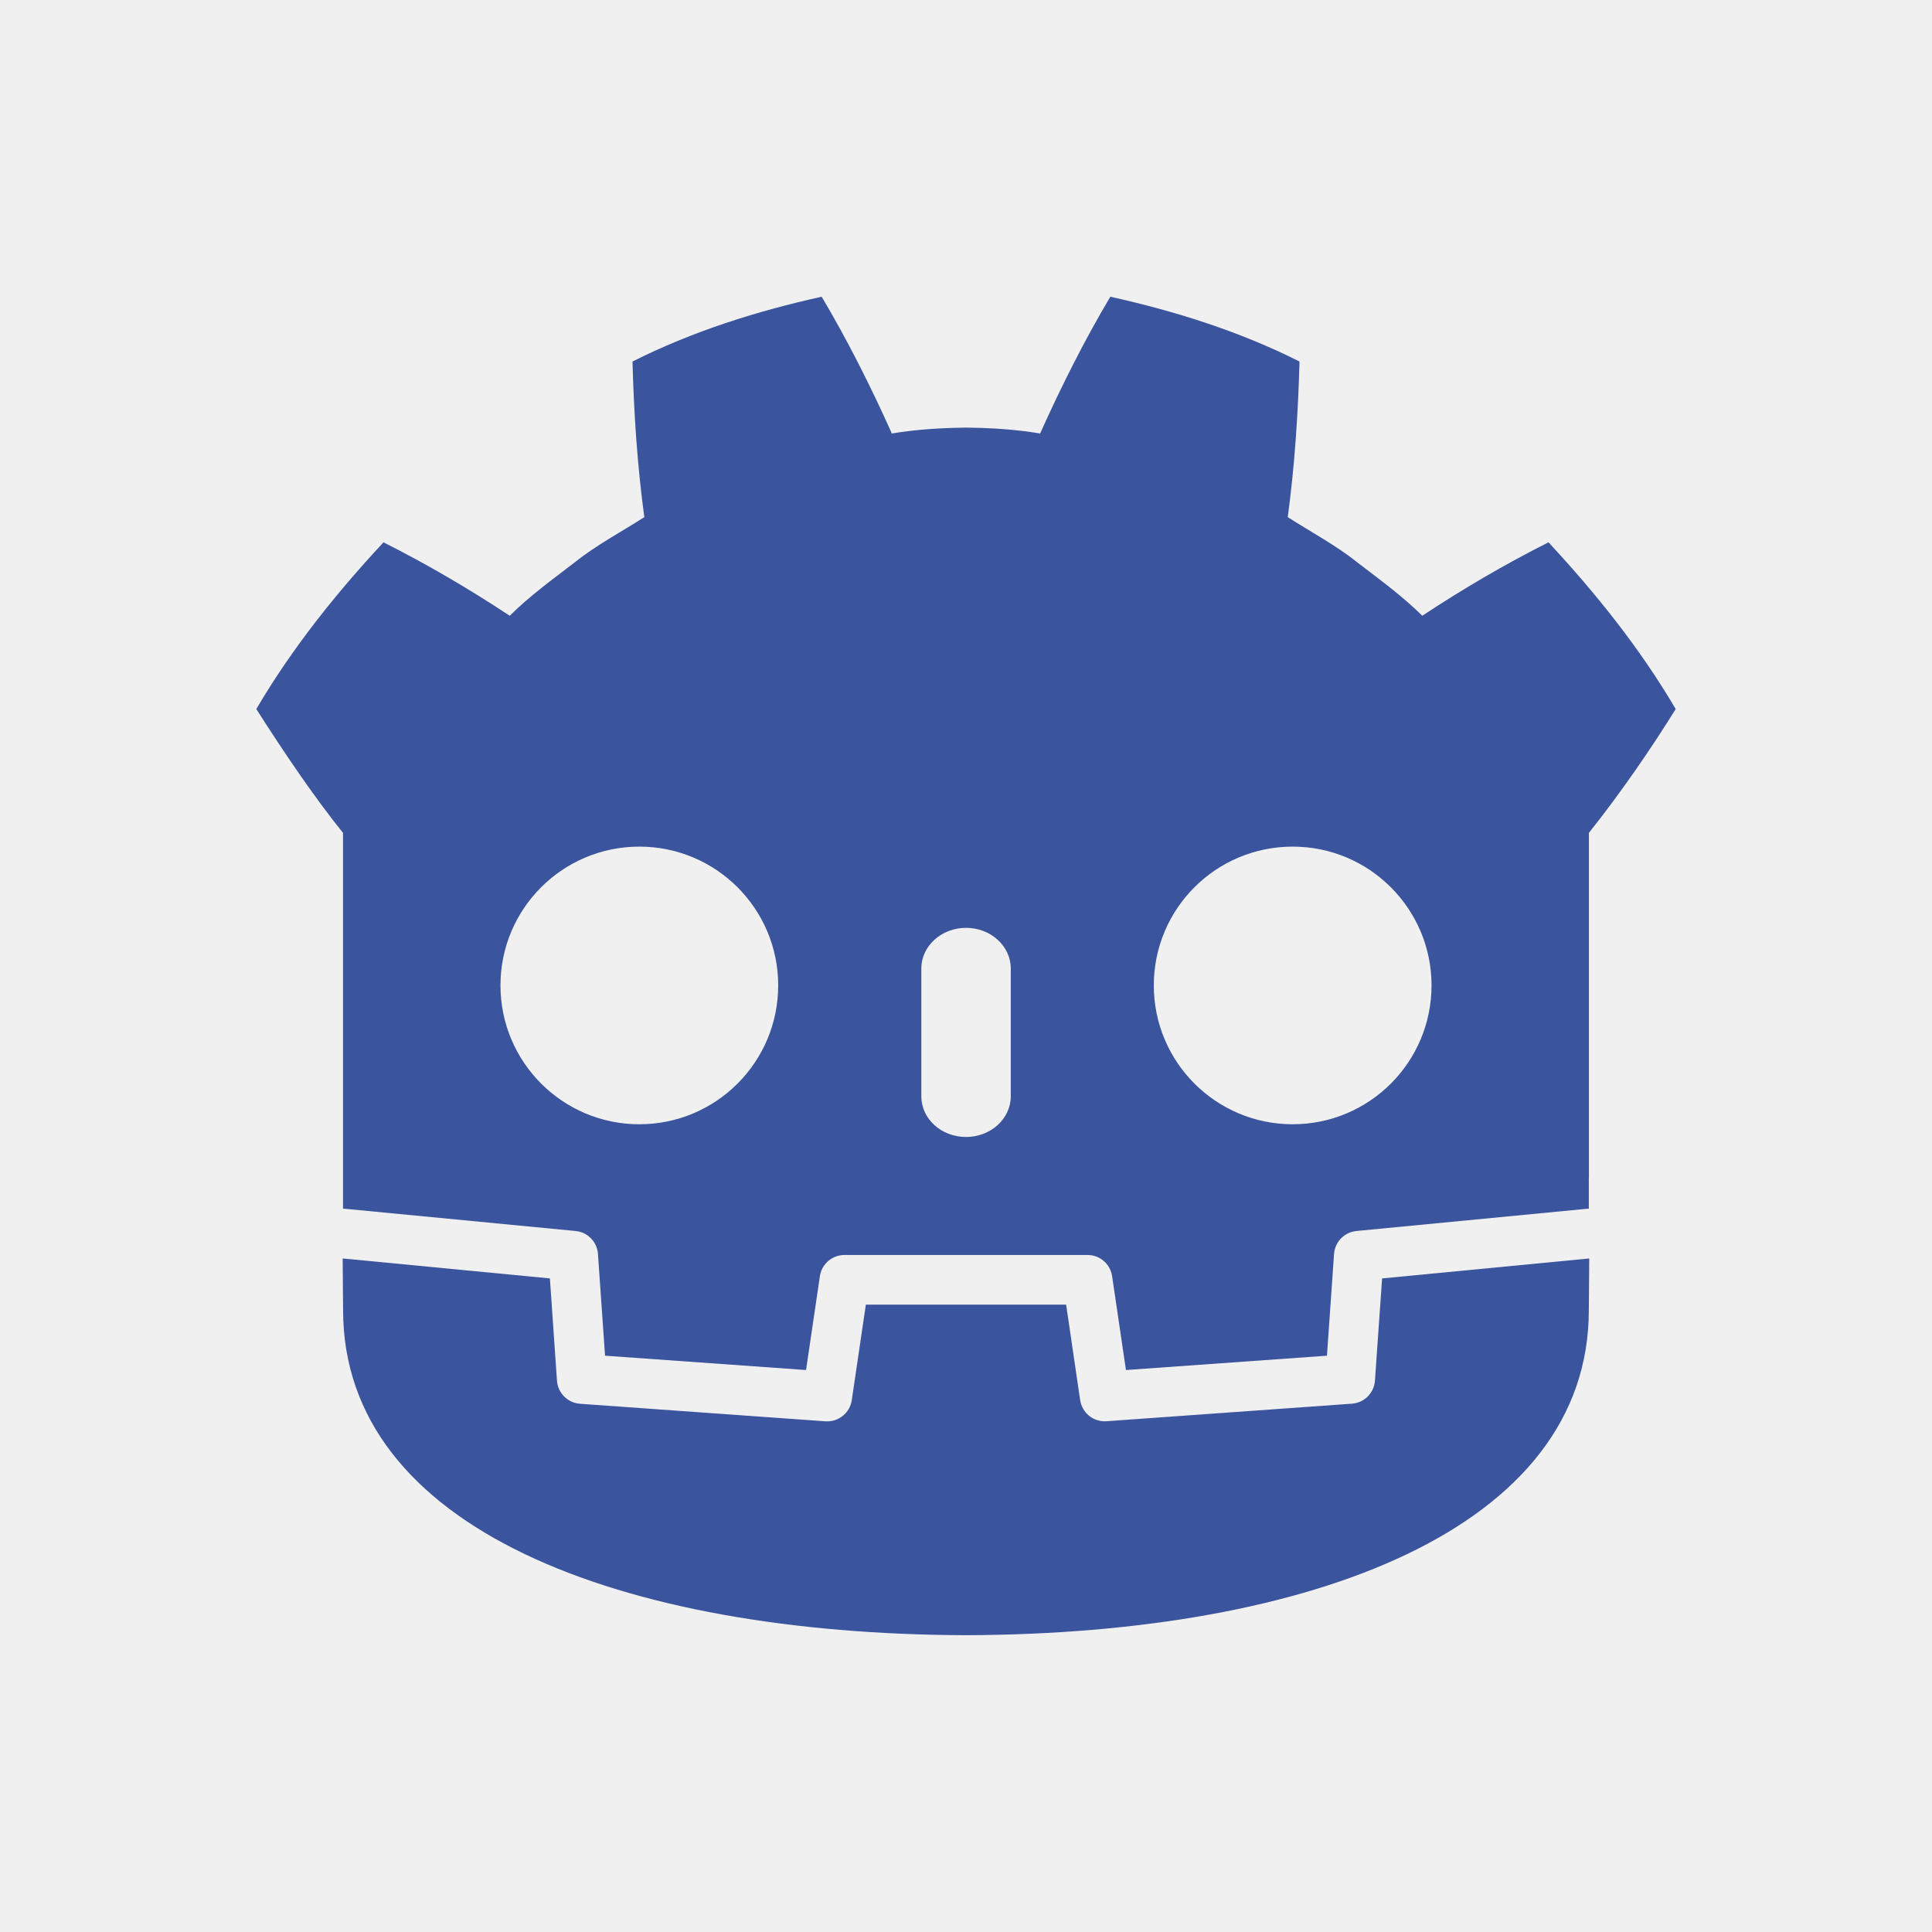
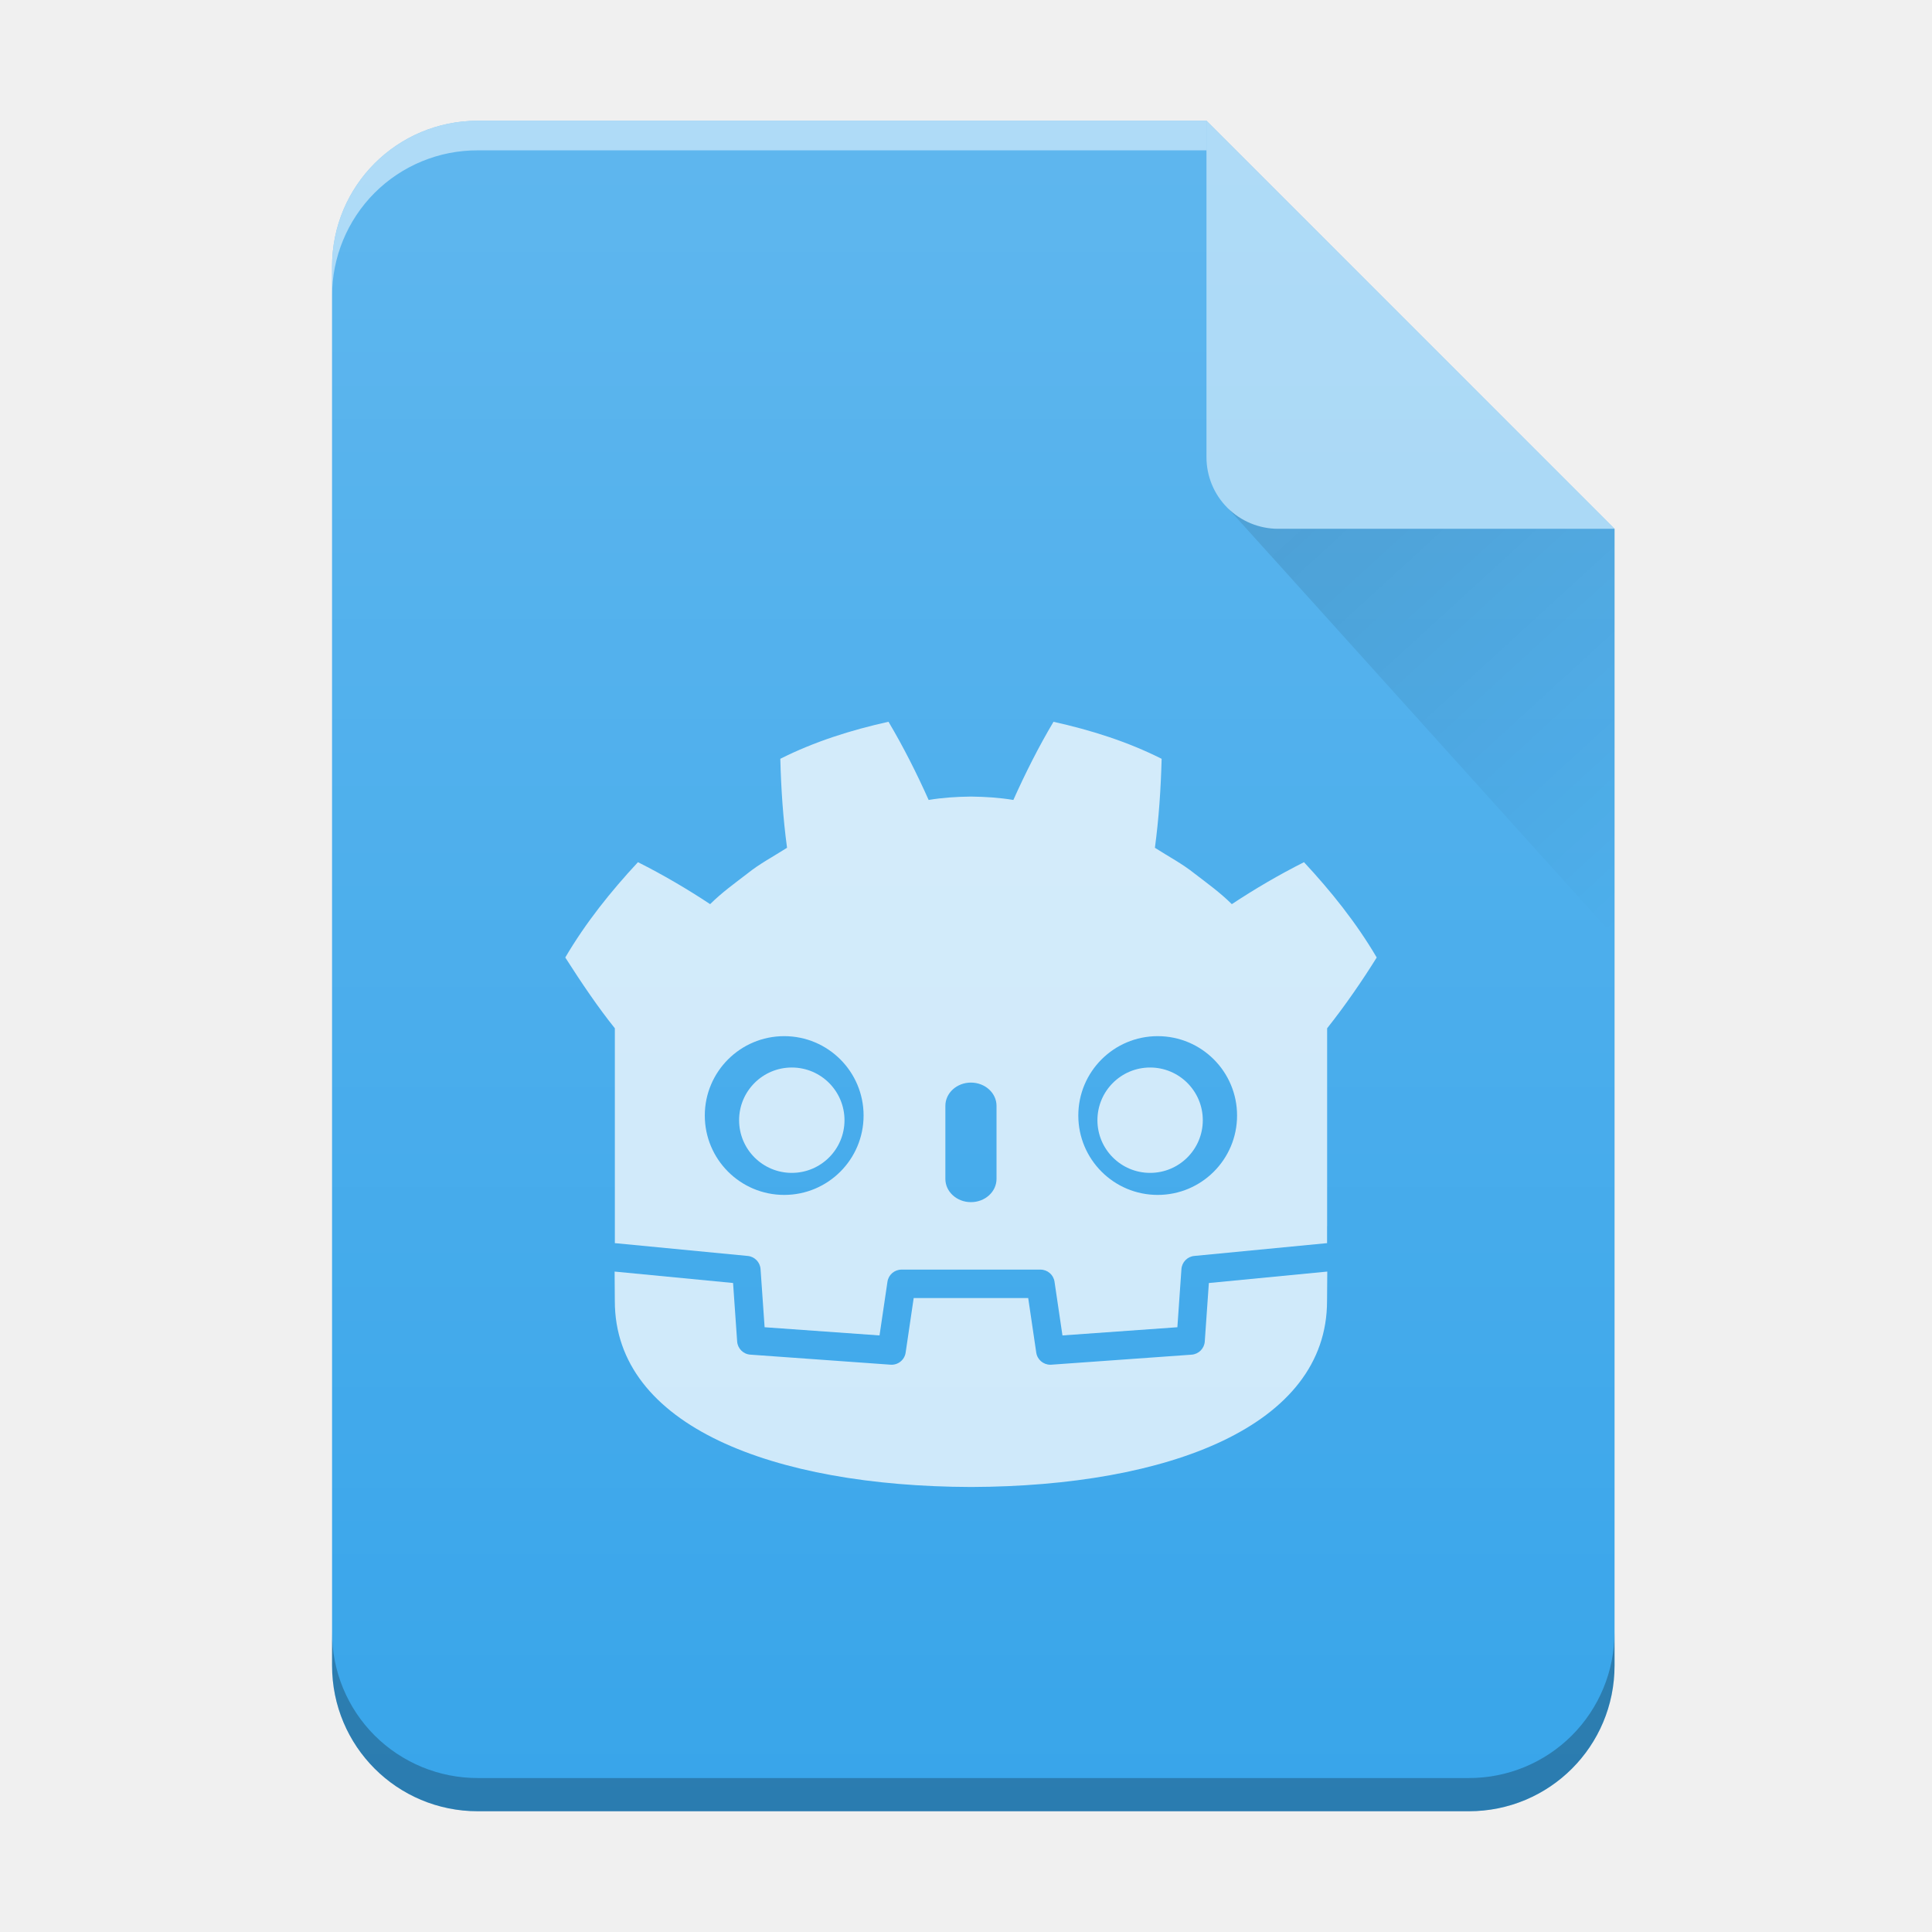
- <svg xmlns="http://www.w3.org/2000/svg" viewBox="0 0 24 24" version="1.1" id="svg4" width="24" height="24">
-   <defs id="defs8" />
-   <g transform="translate(1,1)">
-     <g id="g836">
-       <path id="path84-6-5" style="fill:#3b549e;fill-opacity:1;fill-rule:nonzero;stroke:none;stroke-width:0.025" d="M 9.207,2.686 C 8.401,2.865 7.604,3.115 6.857,3.491 6.875,4.15 6.917,4.782 7.004,5.424 6.714,5.61 6.409,5.77 6.138,5.987 5.862,6.199 5.581,6.402 5.332,6.649 4.834,6.32 4.307,6.01 3.764,5.737 3.178,6.367 2.631,7.047 2.184,7.808 2.535,8.359 2.912,8.914 3.261,9.346 v 3.758 0.477 0.434 c 0.009,7.6e-5 0.017,3.97e-4 0.026,0.001 l 2.863,0.276 c 0.15,0.014 0.268,0.135 0.278,0.285 l 0.088,1.264 2.497,0.178 0.172,-1.166 c 0.022,-0.151 0.152,-0.263 0.305,-0.263 h 3.02 c 0.153,0 0.283,0.112 0.305,0.263 l 0.172,1.166 2.497,-0.178 0.088,-1.264 c 0.011,-0.15 0.128,-0.271 0.278,-0.285 l 2.862,-0.276 c 0.009,-7.91e-4 0.017,-0.001 0.025,-0.001 v -0.373 l 0.001,-3.7e-4 V 9.346 C 19.142,8.839 19.524,8.279 19.816,7.808 19.369,7.047 18.821,6.367 18.236,5.737 17.693,6.01 17.166,6.32 16.668,6.649 16.419,6.402 16.138,6.199 15.862,5.987 15.591,5.77 15.286,5.61 14.997,5.424 15.083,4.782 15.125,4.15 15.143,3.491 14.396,3.115 13.599,2.865 12.793,2.686 12.471,3.227 12.177,3.813 11.921,4.385 11.617,4.334 11.312,4.315 11.006,4.312 v -4.826e-4 c -0.002,0 -0.004,4.826e-4 -0.006,4.826e-4 -0.002,0 -0.004,-4.826e-4 -0.006,-4.826e-4 v 4.826e-4 c -0.306,0.004 -0.611,0.022 -0.915,0.073 C 9.823,3.813 9.529,3.227 9.207,2.686 Z M 6.942,9.517 c 0.953,0 1.725,0.772 1.725,1.724 0,0.953 -0.772,1.725 -1.725,1.725 -0.952,0 -1.725,-0.772 -1.725,-1.725 0,-0.953 0.773,-1.724 1.725,-1.724 z m 8.116,0 c 0.952,0 1.725,0.772 1.725,1.724 0,0.953 -0.772,1.725 -1.725,1.725 -0.953,10e-7 -1.725,-0.772 -1.725,-1.725 0,-0.953 0.772,-1.724 1.725,-1.724 z m -4.058,1.009 c 0.307,0 0.556,0.226 0.556,0.505 v 1.588 c 0,0.279 -0.249,0.505 -0.556,0.505 -0.307,0 -0.555,-0.226 -0.555,-0.505 v -1.588 c 0,-0.278 0.249,-0.505 0.555,-0.505 z" />
-       <path d="m 16.169,14.881 -0.089,1.27 c -0.011,0.153 -0.132,0.275 -0.286,0.286 l -3.049,0.218 c -0.007,5.53e-4 -0.015,7.91e-4 -0.022,7.91e-4 -0.152,0 -0.282,-0.111 -0.305,-0.263 L 12.244,15.207 H 9.756 l -0.175,1.186 c -0.023,0.16 -0.166,0.274 -0.327,0.263 L 6.205,16.438 C 6.052,16.427 5.93,16.305 5.919,16.152 L 5.831,14.881 3.257,14.633 c 0.001,0.277 0.005,0.58 0.005,0.64 0,2.719 3.449,4.025 7.733,4.04 h 0.005 0.005 c 4.285,-0.015 7.732,-1.322 7.732,-4.04 0,-0.061 0.004,-0.363 0.005,-0.64 z" style="fill:#3b549e;fill-opacity:1;fill-rule:nonzero;stroke:none;stroke-width:0.025" id="path88-5-2" />
-     </g>
+ <svg xmlns="http://www.w3.org/2000/svg" xmlns:xlink="http://www.w3.org/1999/xlink" viewBox="0 0 32 32" version="1.1" id="svg33">
+   <defs id="defs13">
+     <linearGradient id="a" gradientTransform="translate(309.57,152.44)" gradientUnits="userSpaceOnUse" x2="0" y1="392.36" y2="365.36">
+       <stop offset="0" stop-color="#fff" stop-opacity="0" id="stop2" />
+       <stop offset="1" stop-color="#fff" stop-opacity=".2" id="stop4" />
+     </linearGradient>
+     <linearGradient id="b" gradientUnits="userSpaceOnUse" x1="404.57" x2="411.57" y1="524.8" y2="531.8" gradientTransform="translate(-384.57,-515.8)">
+       <stop offset="0" stop-color="#060606" id="stop7" />
+       <stop offset="1" stop-opacity="0" id="stop9" />
+     </linearGradient>
+     <path id="c" d="m389.57 545.8v-28h15l7 7v21h-14z" />
+     <linearGradient xlink:href="#a-6" id="b-3" gradientUnits="userSpaceOnUse" x1="0" y1="60.774" x2="0" y2="2.345" gradientTransform="matrix(0.4827586,0,0,0.4827586,0.6724235,0.551724)" />
+     <linearGradient id="a-6" y1="392.36" y2="336.36" x2="0" gradientUnits="userSpaceOnUse" gradientTransform="translate(254,-254)">
+       <stop stop-color="#fff" stop-opacity="0" id="stop3" />
+       <stop offset="1" stop-color="#fff" stop-opacity=".2" id="stop5" />
+     </linearGradient>
+     <linearGradient id="c-7" y1="17.475" y2="31" x1="41.616" x2="54" gradientUnits="userSpaceOnUse" gradientTransform="matrix(0.4827586,0,0,0.4827586,0.6724235,0.551724)">
+       <stop stop-color="#060606" id="stop8" />
+       <stop offset="1" stop-opacity="0" id="stop10" />
+     </linearGradient>
+   </defs>
+   <g id="g1175" style="opacity:0.75" transform="matrix(0.4827586,0,0,0.4827586,0.4310335,0.551724)">
+     <path id="path84-6-5" style="fill:#ffffff;fill-opacity:1;fill-rule:nonzero;stroke:none;stroke-width:0.04" d="m 29.168,18.873 c -1.272,0.283 -2.53,0.676 -3.709,1.27 0.027,1.041 0.094,2.039 0.231,3.053 -0.458,0.293 -0.94,0.545 -1.367,0.889 -0.435,0.334 -0.879,0.654 -1.272,1.045 -0.786,-0.52 -1.619,-1.009 -2.476,-1.44 -0.924,0.995 -1.788,2.068 -2.494,3.27 0.555,0.871 1.15,1.746 1.701,2.429 v 5.933 0.754 0.686 c 0.013,1.2e-4 0.027,6.27e-4 0.04,0.002 l 4.52,0.436 c 0.237,0.023 0.422,0.213 0.439,0.451 l 0.139,1.995 3.943,0.281 0.272,-1.842 c 0.035,-0.239 0.24,-0.416 0.482,-0.416 h 4.769 c 0.241,0 0.446,0.177 0.481,0.416 l 0.272,1.842 3.943,-0.281 0.139,-1.995 c 0.017,-0.237 0.202,-0.428 0.439,-0.451 l 4.518,-0.436 c 0.013,-0.001 0.027,-0.002 0.04,-0.002 v -0.588 l 0.002,-5.85e-4 v -6.784 c 0.636,-0.801 1.239,-1.685 1.701,-2.429 -0.706,-1.201 -1.57,-2.275 -2.495,-3.27 -0.857,0.431 -1.69,0.92 -2.476,1.44 -0.393,-0.391 -0.837,-0.711 -1.272,-1.045 -0.428,-0.344 -0.91,-0.595 -1.367,-0.889 0.136,-1.014 0.203,-2.012 0.231,-3.053 -1.18,-0.594 -2.437,-0.987 -3.71,-1.27 -0.508,0.854 -0.973,1.778 -1.377,2.682 -0.48,-0.08 -0.962,-0.11 -1.444,-0.116 v -7.62e-4 c -0.003,0 -0.006,7.62e-4 -0.009,7.62e-4 -0.003,0 -0.006,-7.62e-4 -0.009,-7.62e-4 v 7.62e-4 c -0.484,0.006 -0.965,0.035 -1.445,0.116 -0.404,-0.904 -0.869,-1.828 -1.377,-2.682 z m -3.576,10.786 c 1.505,0 2.724,1.219 2.724,2.723 0,1.505 -1.219,2.724 -2.724,2.724 -1.504,0 -2.724,-1.219 -2.724,-2.724 0,-1.504 1.22,-2.723 2.724,-2.723 z m 12.815,0 c 1.504,0 2.723,1.219 2.723,2.723 0,1.505 -1.22,2.724 -2.723,2.724 -1.505,0 -2.724,-1.219 -2.724,-2.724 0,-1.504 1.219,-2.723 2.724,-2.723 z m -6.408,1.593 c 0.484,0 0.878,0.357 0.878,0.797 v 2.508 c 0,0.44 -0.393,0.797 -0.878,0.797 -0.484,0 -0.877,-0.357 -0.877,-0.797 v -2.508 c 0,-0.44 0.393,-0.797 0.877,-0.797 z" />
+     <path d="m 40.162,38.129 -0.14,2.006 c -0.017,0.242 -0.209,0.434 -0.451,0.452 l -4.815,0.344 c -0.012,8.74e-4 -0.023,0.001 -0.035,0.001 -0.239,0 -0.446,-0.176 -0.481,-0.416 l -0.276,-1.872 h -3.929 l -0.276,1.872 c -0.037,0.252 -0.262,0.433 -0.516,0.415 L 24.429,40.586 C 24.187,40.569 23.995,40.376 23.978,40.134 l -0.14,-2.006 -4.064,-0.392 c 0.002,0.437 0.007,0.915 0.007,1.011 0,4.293 5.445,6.356 12.211,6.38 h 0.008 0.008 c 6.765,-0.024 12.209,-2.087 12.209,-6.38 0,-0.097 0.006,-0.574 0.008,-1.011 z" style="fill:#ffffff;fill-opacity:1;fill-rule:nonzero;stroke:none;stroke-width:0.04" id="path88-5-2" />
+     <path d="m 27.661,32.543 c 0,0.998 -0.809,1.807 -1.808,1.807 -0.999,0 -1.808,-0.809 -1.808,-1.807 0,-0.998 0.81,-1.808 1.808,-1.808 0.999,0 1.808,0.81 1.808,1.808" style="fill:#ffffff;fill-opacity:1;fill-rule:nonzero;stroke:none;stroke-width:0.04" id="path96-2-7" />
+     <path d="m 36.339,32.543 c 0,0.998 0.809,1.807 1.807,1.807 0.999,0 1.808,-0.809 1.808,-1.807 0,-0.998 -0.809,-1.808 -1.808,-1.808 -0.998,0 -1.807,0.81 -1.807,1.808" style="fill:#ffffff;fill-opacity:1;fill-rule:nonzero;stroke:none;stroke-width:0.04" id="path108-9-6" />
+   </g>
+   <path d="M 19.983,2 H 7.914 C 6.577,2 5.5,3.077 5.5,4.414 V 27.586 C 5.5,28.923 6.577,30 7.914,30 H 24.328 c 1.337,0 2.414,-1.077 2.414,-2.414 V 8.759 Z" id="path15" style="fill:#38a5ea;stroke-width:0.483" />
+   <path d="M 19.983,2 H 7.914 C 6.577,2 5.5,3.077 5.5,4.414 V 27.586 C 5.5,28.923 6.577,30 7.914,30 H 24.328 c 1.337,0 2.414,-1.077 2.414,-2.414 V 8.759 Z" id="path17-5" style="fill:url(#b-3);stroke-width:0.483" />
+   <path d="M 19.983,2 H 7.914 C 6.577,2 5.5,3.077 5.5,4.414 V 4.903 A 2.416,2.416 0 0 1 6.205,3.194 2.408,2.408 0 0 1 7.914,2.49 H 19.983 V 2.483 Z" id="path19-3" style="opacity:0.5;fill:#ffffff;stroke-width:0.483" />
+   <path d="m 26.741,27.036 a 2.416,2.416 0 0 1 -0.705,1.708 2.408,2.408 0 0 1 -1.709,0.706 H 7.914 a 2.416,2.416 0 0 1 -1.709,-0.705 2.408,2.408 0 0 1 -0.705,-1.709 v 0.55 C 5.5,28.923 6.577,30 7.914,30 H 24.328 c 1.337,0 2.414,-1.077 2.414,-2.414 z" id="path21" style="opacity:0.25;fill-opacity:0.992;stroke-width:0.483" />
+   <path d="m 19.983,2 v 5.569 a 1.186,1.186 0 0 0 1.19,1.19 h 5.569 z" id="path23-3" style="opacity:0.5;fill:#ffffff;fill-rule:evenodd;stroke-width:0.483" />
+   <path d="m 20.335,8.412 6.406,7.105 v -6.759 h -5.569 c -0.328,0 -0.623,-0.133 -0.838,-0.346 z" id="path31" style="opacity:0.1;fill:url(#c-7);fill-rule:evenodd;stroke-width:0.483" />
+   <g id="g1175-6" style="opacity:0.75" transform="matrix(0.4827586,0,0,0.4827586,0.6339095,2.843809)">
+     <path id="path84-6-5-2" style="fill:#ffffff;fill-opacity:1;fill-rule:nonzero;stroke:none;stroke-width:0.04" d="m 29.168,18.873 c -1.272,0.283 -2.53,0.676 -3.709,1.27 0.027,1.041 0.094,2.039 0.231,3.053 -0.458,0.293 -0.94,0.545 -1.367,0.889 -0.435,0.334 -0.879,0.654 -1.272,1.045 -0.786,-0.52 -1.619,-1.009 -2.476,-1.44 -0.924,0.995 -1.788,2.068 -2.494,3.27 0.555,0.871 1.15,1.746 1.701,2.429 v 5.933 0.754 0.686 c 0.013,1.2e-4 0.027,6.27e-4 0.04,0.002 l 4.52,0.436 c 0.237,0.023 0.422,0.213 0.439,0.451 l 0.139,1.995 3.943,0.281 0.272,-1.842 c 0.035,-0.239 0.24,-0.416 0.482,-0.416 h 4.769 c 0.241,0 0.446,0.177 0.481,0.416 l 0.272,1.842 3.943,-0.281 0.139,-1.995 c 0.017,-0.237 0.202,-0.428 0.439,-0.451 l 4.518,-0.436 c 0.013,-0.001 0.027,-0.002 0.04,-0.002 v -0.588 l 0.002,-5.85e-4 v -6.784 c 0.636,-0.801 1.239,-1.685 1.701,-2.429 -0.706,-1.201 -1.57,-2.275 -2.495,-3.27 -0.857,0.431 -1.69,0.92 -2.476,1.44 -0.393,-0.391 -0.837,-0.711 -1.272,-1.045 -0.428,-0.344 -0.91,-0.595 -1.367,-0.889 0.136,-1.014 0.203,-2.012 0.231,-3.053 -1.18,-0.594 -2.437,-0.987 -3.71,-1.27 -0.508,0.854 -0.973,1.778 -1.377,2.682 -0.48,-0.08 -0.962,-0.11 -1.444,-0.116 v -7.62e-4 c -0.003,0 -0.006,7.62e-4 -0.009,7.62e-4 -0.003,0 -0.006,-7.62e-4 -0.009,-7.62e-4 v 7.62e-4 c -0.484,0.006 -0.965,0.035 -1.445,0.116 -0.404,-0.904 -0.869,-1.828 -1.377,-2.682 z m -3.576,10.786 c 1.505,0 2.724,1.219 2.724,2.723 0,1.505 -1.219,2.724 -2.724,2.724 -1.504,0 -2.724,-1.219 -2.724,-2.724 0,-1.504 1.22,-2.723 2.724,-2.723 z m 12.815,0 c 1.504,0 2.723,1.219 2.723,2.723 0,1.505 -1.22,2.724 -2.723,2.724 -1.505,0 -2.724,-1.219 -2.724,-2.724 0,-1.504 1.219,-2.723 2.724,-2.723 z m -6.408,1.593 c 0.484,0 0.878,0.357 0.878,0.797 v 2.508 c 0,0.44 -0.393,0.797 -0.878,0.797 -0.484,0 -0.877,-0.357 -0.877,-0.797 v -2.508 c 0,-0.44 0.393,-0.797 0.877,-0.797 z" />
+     <path d="m 40.162,38.129 -0.14,2.006 c -0.017,0.242 -0.209,0.434 -0.451,0.452 l -4.815,0.344 c -0.012,8.74e-4 -0.023,0.001 -0.035,0.001 -0.239,0 -0.446,-0.176 -0.481,-0.416 l -0.276,-1.872 h -3.929 l -0.276,1.872 c -0.037,0.252 -0.262,0.433 -0.516,0.415 L 24.429,40.586 C 24.187,40.569 23.995,40.376 23.978,40.134 l -0.14,-2.006 -4.064,-0.392 c 0.002,0.437 0.007,0.915 0.007,1.011 0,4.293 5.445,6.356 12.211,6.38 h 0.008 0.008 c 6.765,-0.024 12.209,-2.087 12.209,-6.38 0,-0.097 0.006,-0.574 0.008,-1.011 z" style="fill:#ffffff;fill-opacity:1;fill-rule:nonzero;stroke:none;stroke-width:0.04" id="path88-5-2-9" />
+     <path d="m 27.661,32.543 c 0,0.998 -0.809,1.807 -1.808,1.807 -0.999,0 -1.808,-0.809 -1.808,-1.807 0,-0.998 0.81,-1.808 1.808,-1.808 0.999,0 1.808,0.81 1.808,1.808" style="fill:#ffffff;fill-opacity:1;fill-rule:nonzero;stroke:none;stroke-width:0.04" id="path96-2-7-1" />
+     <path d="m 36.339,32.543 c 0,0.998 0.809,1.807 1.807,1.807 0.999,0 1.808,-0.809 1.808,-1.807 0,-0.998 -0.809,-1.808 -1.808,-1.808 -0.998,0 -1.807,0.81 -1.807,1.808" style="fill:#ffffff;fill-opacity:1;fill-rule:nonzero;stroke:none;stroke-width:0.04" id="path108-9-6-2" />
  </g>
</svg>
